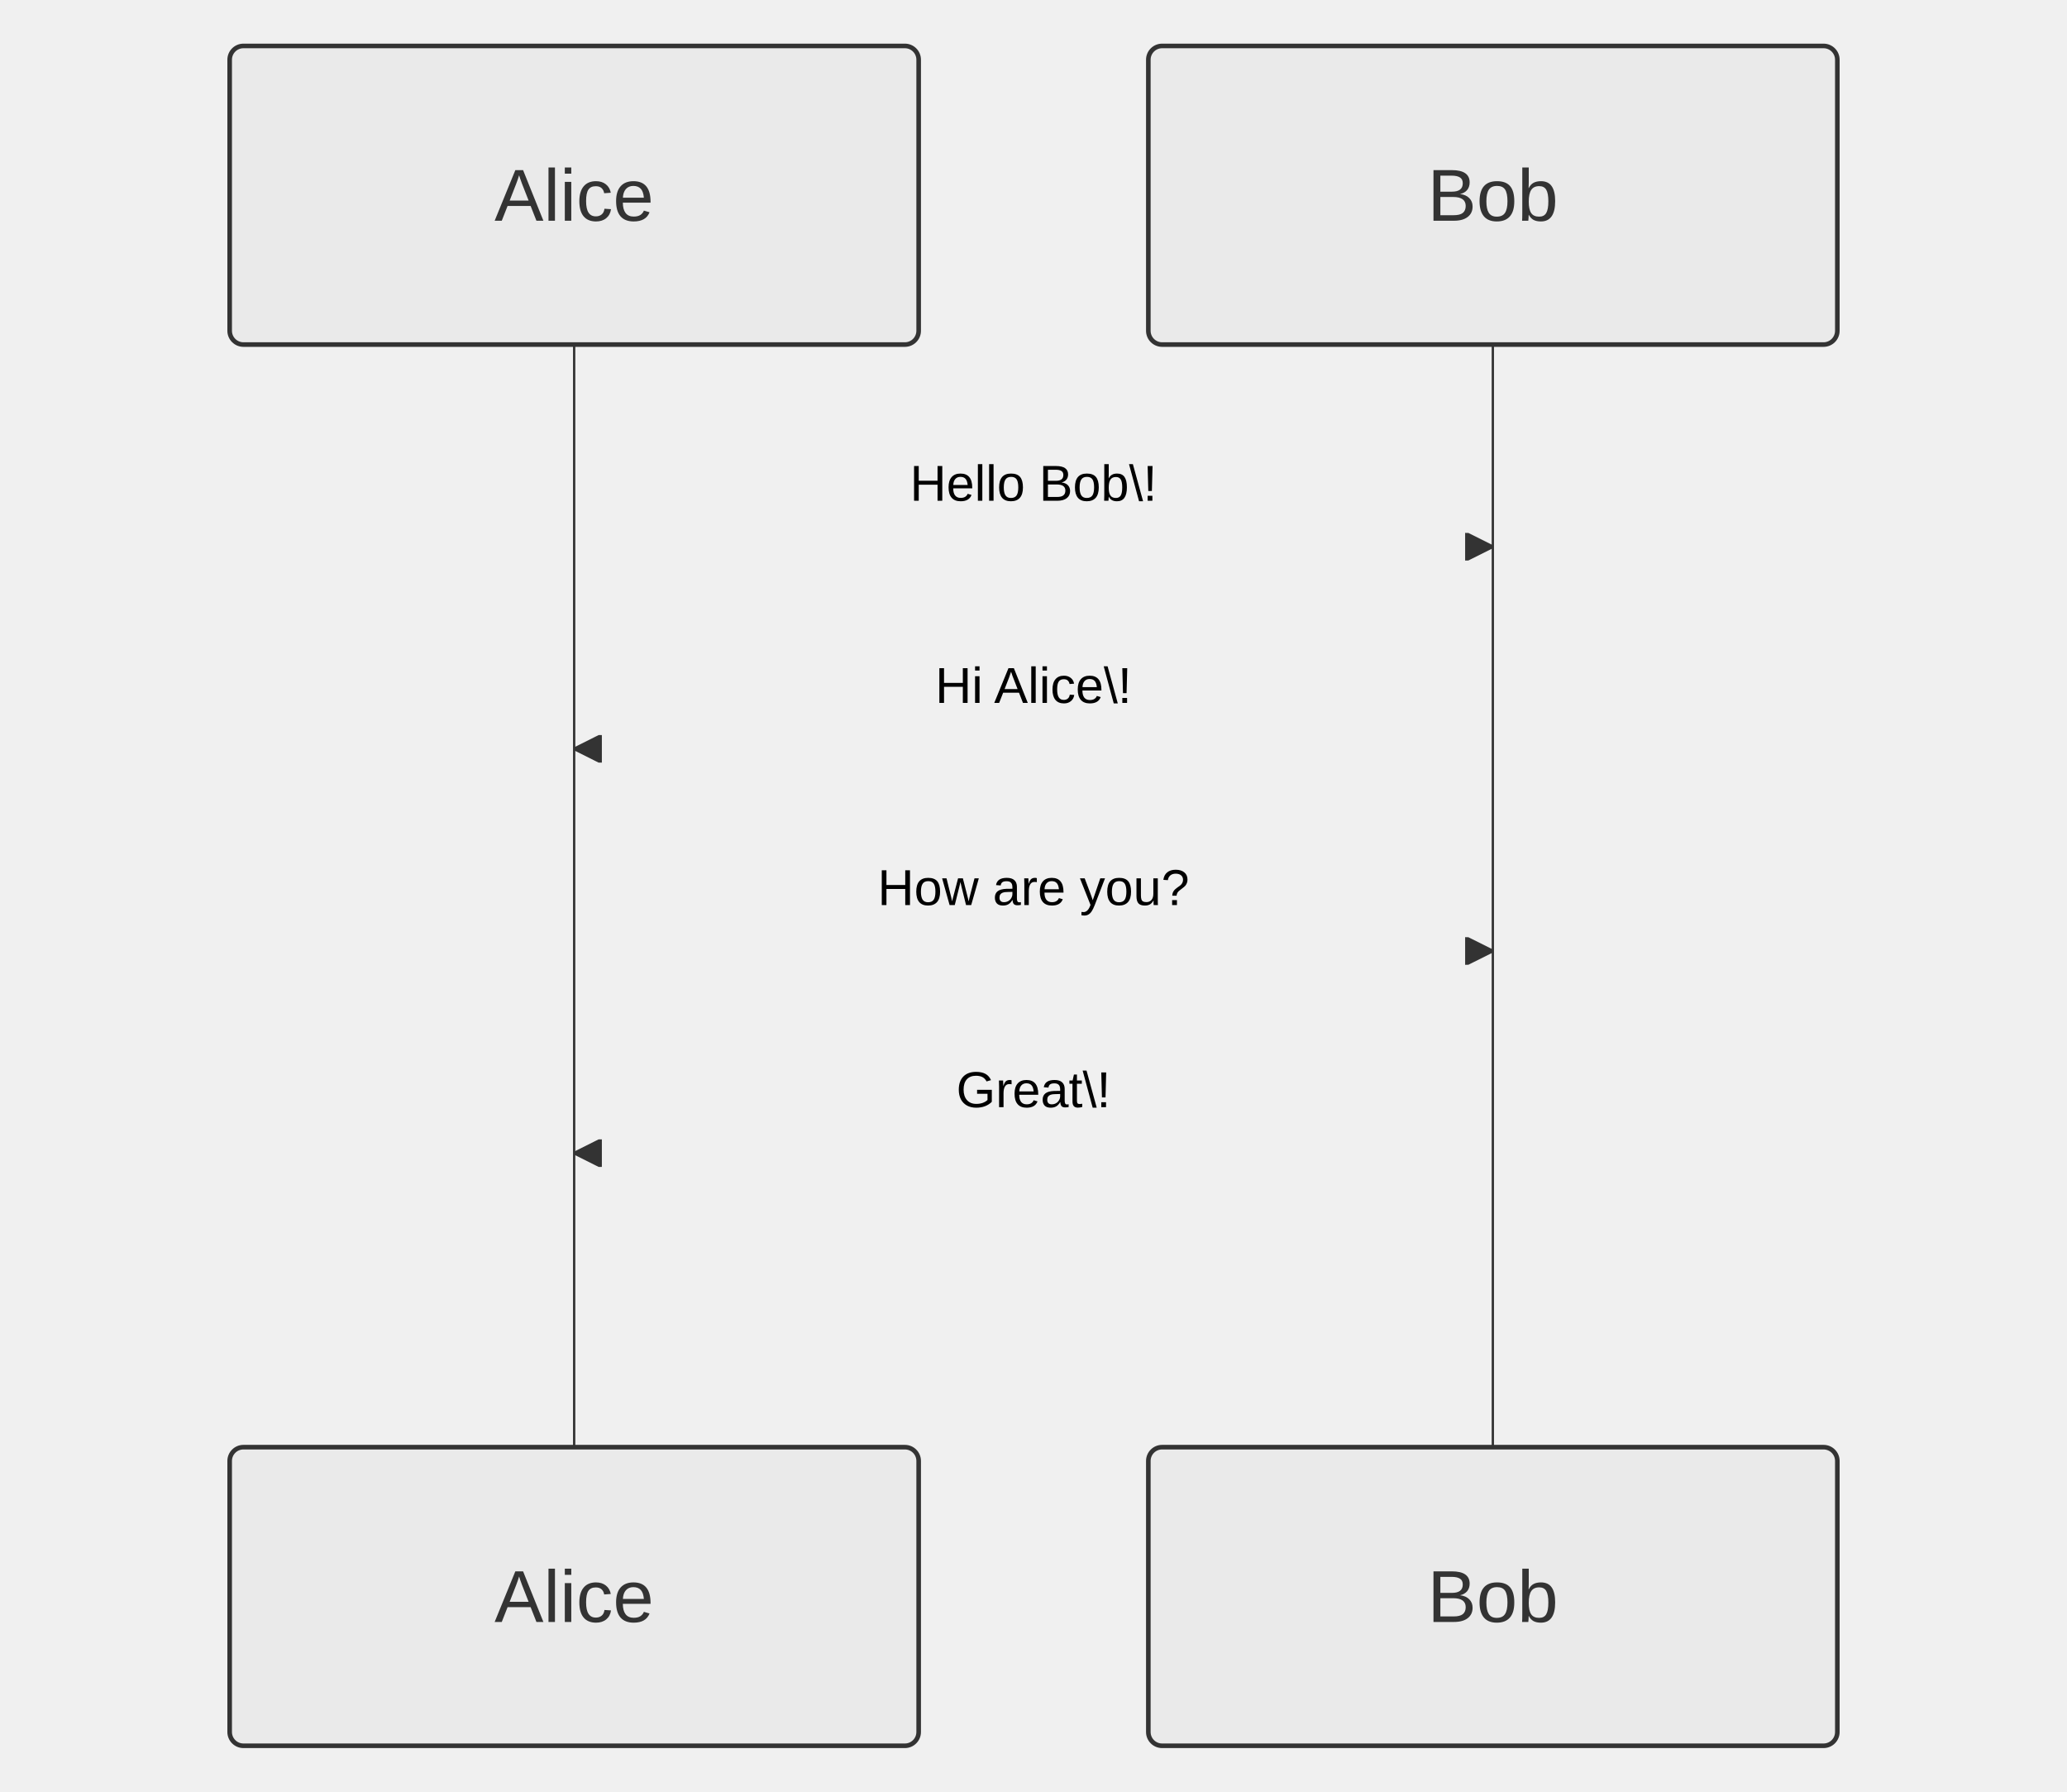
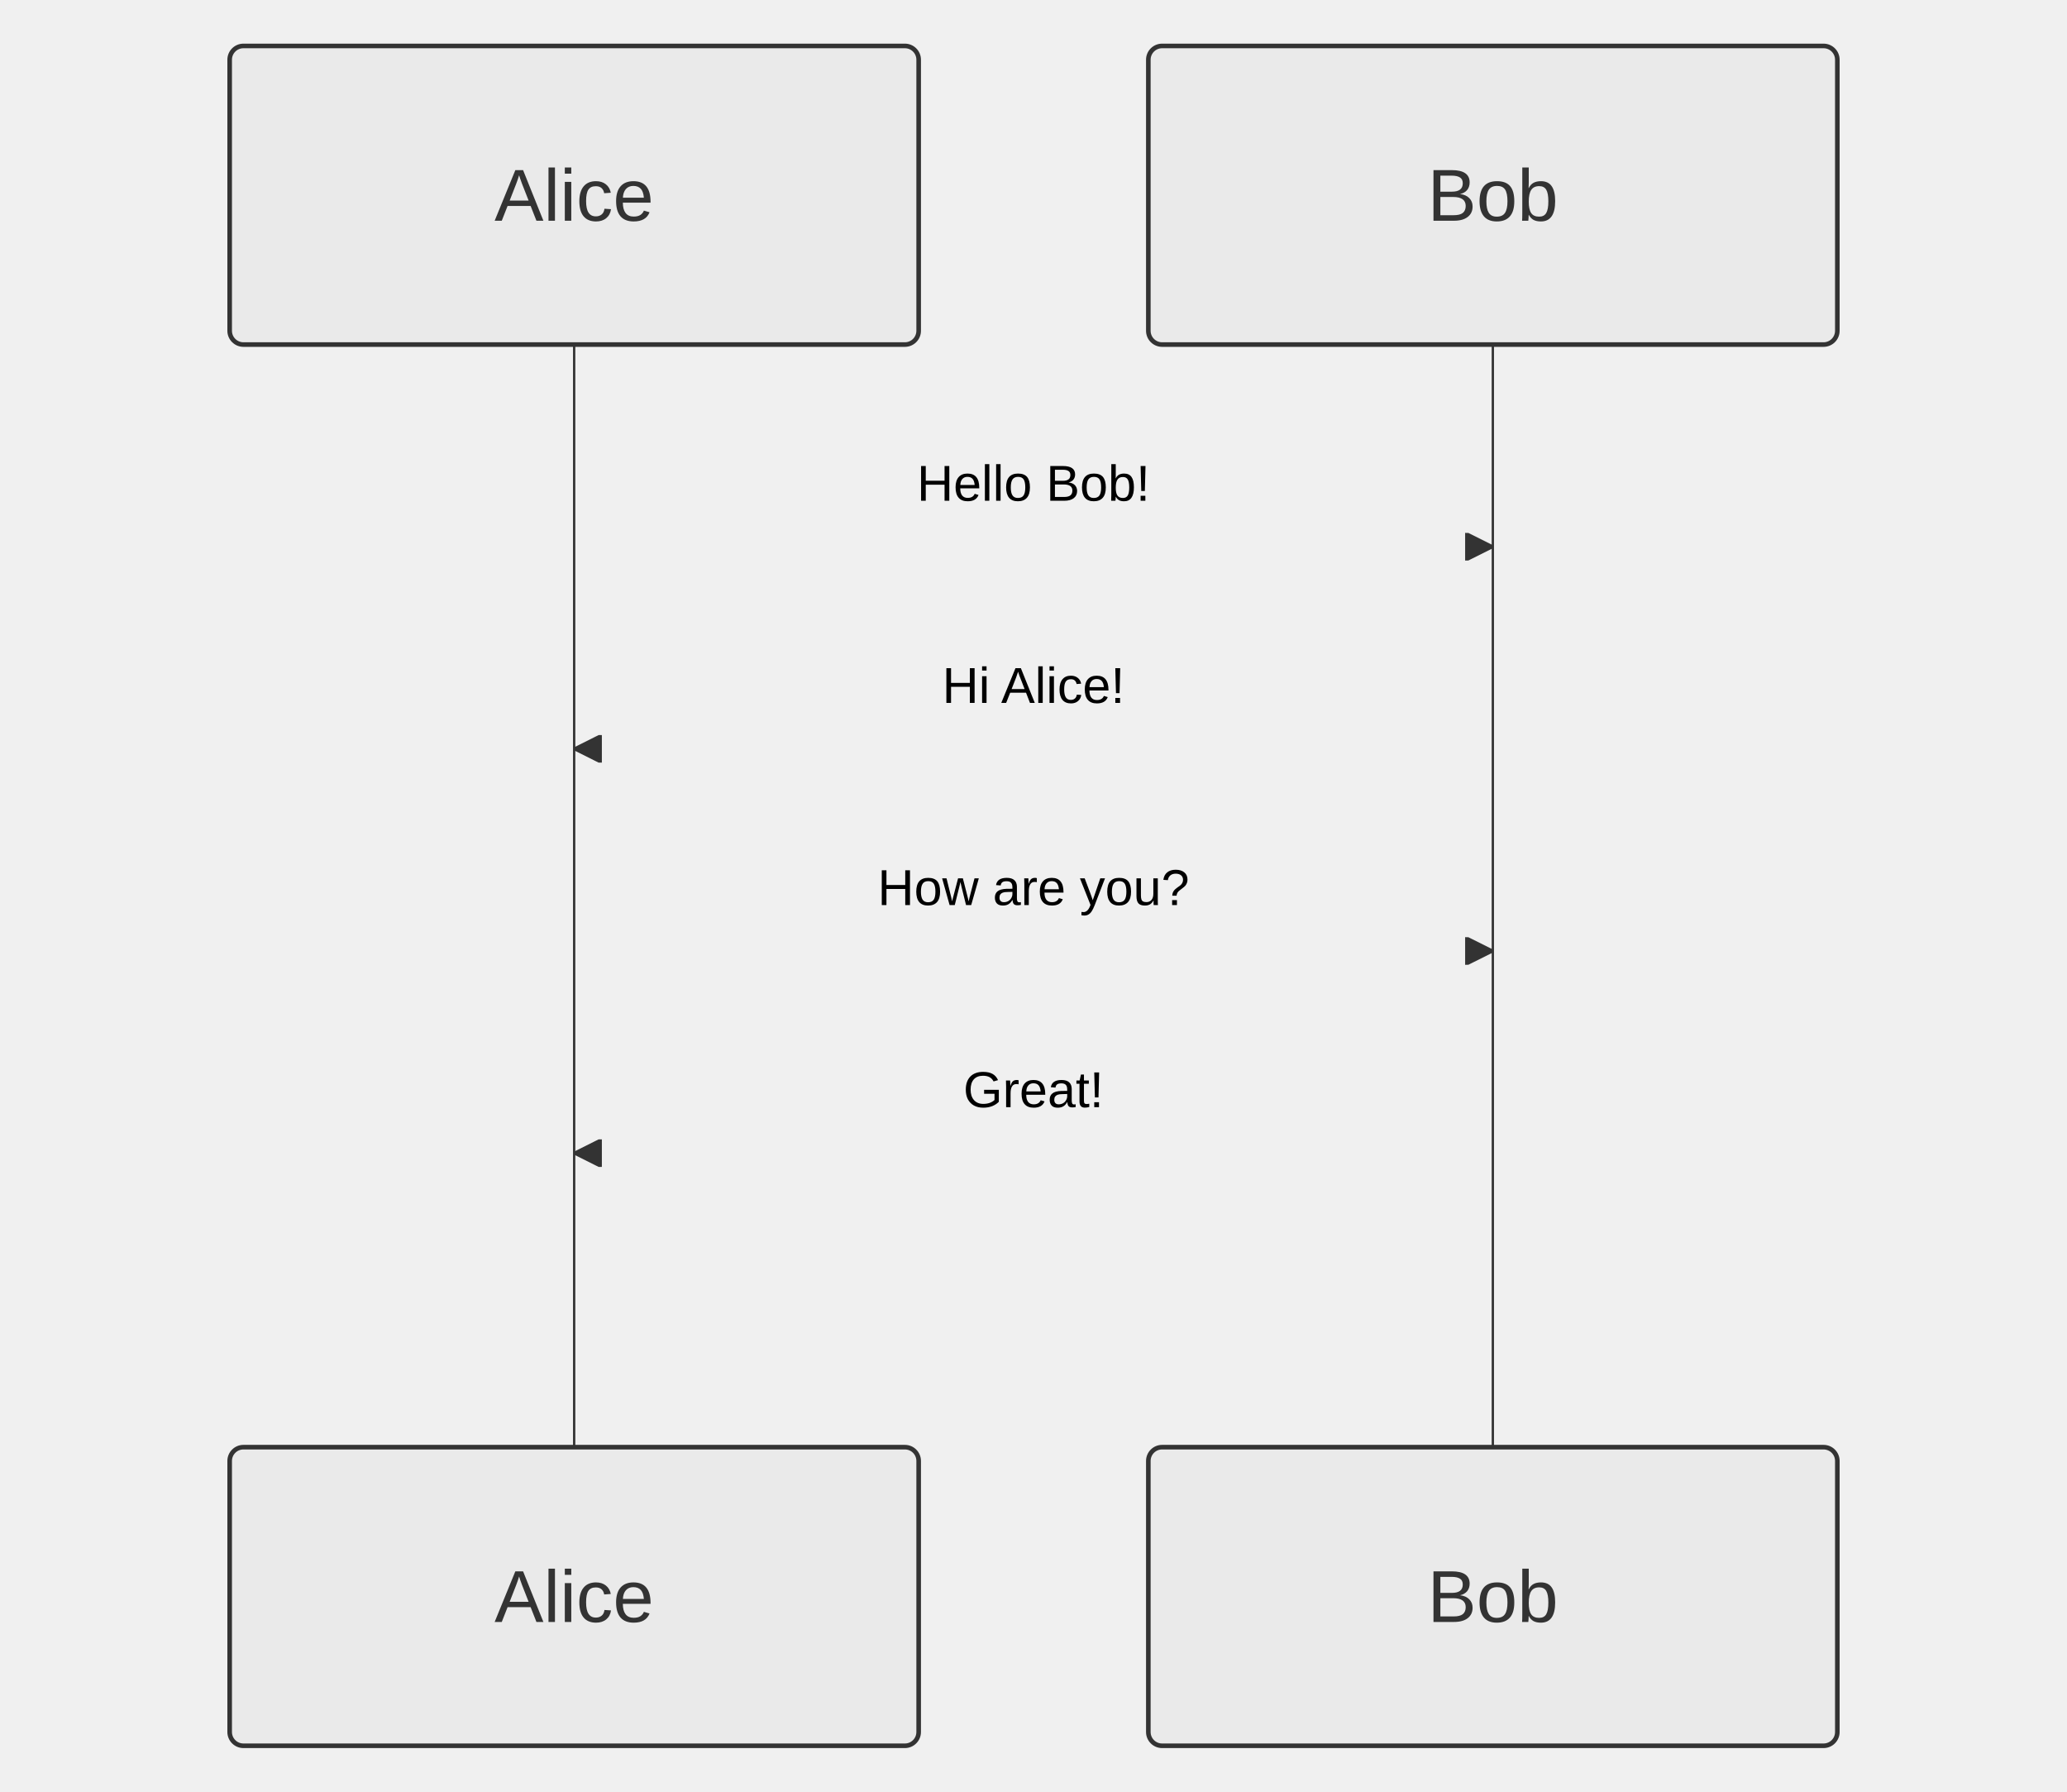
<svg xmlns="http://www.w3.org/2000/svg" width="450" height="390" viewBox="0 0 450 390" class="mermaid">
  <style>

.mermaid {
  font-family: trebuchet ms, verdana, arial, sans-serif;
  font-size: 16px;
}

.node rect,
.node polygon,
.node circle,
.node ellipse,
.node path {
  fill: #ECECFF;
  stroke: #9370DB;
  stroke-width: 1px;
}

.node line {
  stroke: #9370DB;
  stroke-width: 1px;
}

.node .label {
  fill: #333333;
}

.node text {
  fill: #333333;
  font-family: trebuchet ms, verdana, arial, sans-serif;
  font-size: 16px;
}

.edge-path {
  fill: none;
  stroke: #333333;
  stroke-width: 1px;
}

.edge-label {
  fill: #333333;
  font-family: trebuchet ms, verdana, arial, sans-serif;
  font-size: 12px;
}

.edge-label-bg {
  fill: #ffffff;
}

.subgraph {
  fill: #ffffde;
  stroke: #aaaa33;
  stroke-width: 1px;
}

.subgraph-title {
  fill: #333333;
  font-weight: bold;
}

.cluster rect {
  fill: #ffffde;
  stroke: #aaaa33;
  stroke-width: 1px;
  rx: 5px;
  ry: 5px;
}

.cluster-label {
  fill: #333333;
  font-family: trebuchet ms, verdana, arial, sans-serif;
  font-size: 16px;
  font-weight: bold;
}

marker path {
  fill: #333333;
  stroke: #333333;
}


.sequence-title {
  fill: #333333;
}

.actor {
  stroke: #9370DB;
  fill: #ECECFF;
}

.actor-box {
  stroke: #9370DB;
  fill: #ECECFF;
}

/* Actor text - no stroke (avoid outlined appearance) */
text.actor, text.actor &gt; tspan, text.actor-box, text.actor-label {
  fill: #333333;
  stroke: none;
}

.actor-line {
  stroke: #333333;
  stroke-width: 0.5px;
}

.messageLine0 {
  stroke-width: 1.5;
  stroke-dasharray: none;
  stroke: #333333;
}

.messageLine1 {
  stroke-width: 1.5;
  stroke-dasharray: 2, 2;
  stroke: #333333;
}

.messageText {
  fill: #333333;
  stroke: none;
}

.note {
  stroke: #aaaa33;
  fill: #FFFFCC;
}

.noteText, .noteText &gt; tspan {
  fill: #333333;
  stroke: none;
}

.activation {
  fill: #eaeaea;
  stroke: #333333;
}

.loopLine {
  stroke: #aaaa33;
}

.loopText {
  fill: #333333;
}

.labelBox {
  stroke: #aaaa33;
  fill: #fff5ad;
}

.sequence-marker-filled {
  fill: #333333;
  stroke: #333333;
}

.sequence-marker-open {
  fill: none;
  stroke: #333333;
}

  </style>
  <defs>
    <marker id="arrow-filled" viewBox="0 0 10 10" refX="10" refY="5" markerWidth="6" markerHeight="6" orient="auto">
      <path d="M 0 0 L 10 5 L 0 10 z" class="sequence-marker-filled" stroke-width="1" />
    </marker>
    <marker id="arrow-open" viewBox="0 0 10 10" refX="10" refY="5" markerWidth="6" markerHeight="6" orient="auto">
      <path d="M 0 0 L 10 5 L 0 10" class="sequence-marker-open" stroke-width="1" />
    </marker>
    <marker id="arrow-cross" viewBox="0 0 10 10" refX="5" refY="5" markerWidth="6" markerHeight="6" orient="auto">
      <line x1="0" y1="0" x2="10" y2="10" stroke-width="2" />
      <line x1="10" y1="0" x2="0" y2="10" stroke-width="2" />
    </marker>
  </defs>
  <g class="root">
    <g class="clusters">

    </g>
    <g class="edgePaths">

    </g>
    <g class="edgeLabels">

    </g>
    <g class="nodes">

    </g>
    <g class="actor">
      <rect x="50" y="10" width="150" height="65" rx="3" ry="3" class="activation actor actor-box" stroke="#666" stroke-width="1" />
-       <text x="125" y="42.5" class="actor actor-box" font-size="16" text-anchor="middle" dominant-baseline="central">Alice</text>
-     </g>
-     <line x1="125" y1="75" x2="125" y2="315" class="actor-line" stroke-width="0.5" stroke="#999" />
+       <text x="125" y="42.5" class="actor actor-box" text-anchor="middle" font-size="16" dominant-baseline="central">Alice</text>
+     </g>
+     <line x1="125" y1="75" x2="125" y2="315" class="actor-line" stroke="#999" stroke-width="0.5" />
    <g class="actor">
      <rect x="50" y="315" width="150" height="65" rx="3" ry="3" class="activation actor actor-box" stroke="#666" stroke-width="1" />
-       <text x="125" y="347.5" class="actor actor-box" font-size="16" dominant-baseline="central" text-anchor="middle">Alice</text>
+       <text x="125" y="347.5" class="actor actor-box" font-size="16" text-anchor="middle" dominant-baseline="central">Alice</text>
    </g>
    <g class="actor">
      <rect x="250" y="10" width="150" height="65" rx="3" ry="3" class="activation actor actor-box" stroke-width="1" stroke="#666" />
      <text x="325" y="42.5" class="actor actor-box" text-anchor="middle" dominant-baseline="central" font-size="16">Bob</text>
    </g>
    <line x1="325" y1="75" x2="325" y2="315" class="actor-line" stroke="#999" stroke-width="0.5" />
    <g class="actor">
-       <rect x="250" y="315" width="150" height="65" rx="3" ry="3" class="activation actor actor-box" stroke-width="1" stroke="#666" />
-       <text x="325" y="347.5" class="actor actor-box" font-size="16" dominant-baseline="central" text-anchor="middle">Bob</text>
+       <rect x="250" y="315" width="150" height="65" rx="3" ry="3" class="activation actor actor-box" stroke="#666" stroke-width="1" />
+       <text x="325" y="347.5" class="actor actor-box" dominant-baseline="central" text-anchor="middle" font-size="16">Bob</text>
    </g>
    <g class="message">
      <line x1="125" y1="119" x2="325" y2="119" class="message-line" stroke-width="1" marker-end="url(#arrow-filled)" />
-       <text x="225" y="109" class="message-label" font-size="11" text-anchor="middle">Hello Bob\!</text>
-     </g>
-     <g class="message">
-       <line x1="325" y1="163" x2="125" y2="163" class="message-line" stroke-width="1" stroke-dasharray="5,5" marker-end="url(#arrow-filled)" />
-       <text x="225" y="153" class="message-label" font-size="11" text-anchor="middle">Hi Alice\!</text>
+       <text x="225" y="109" class="message-label" text-anchor="middle" font-size="11">Hello Bob!</text>
+     </g>
+     <g class="message">
+       <line x1="325" y1="163" x2="125" y2="163" class="message-line" stroke-dasharray="5,5" marker-end="url(#arrow-filled)" stroke-width="1" />
+       <text x="225" y="153" class="message-label" text-anchor="middle" font-size="11">Hi Alice!</text>
    </g>
    <g class="message">
      <line x1="125" y1="207" x2="325" y2="207" class="message-line" stroke-width="1" marker-end="url(#arrow-filled)" />
      <text x="225" y="197" class="message-label" font-size="11" text-anchor="middle">How are you?</text>
    </g>
    <g class="message">
-       <line x1="325" y1="251" x2="125" y2="251" class="message-line" stroke-width="1" marker-end="url(#arrow-filled)" stroke-dasharray="5,5" />
-       <text x="225" y="241" class="message-label" text-anchor="middle" font-size="11">Great\!</text>
+       <line x1="325" y1="251" x2="125" y2="251" class="message-line" stroke-dasharray="5,5" marker-end="url(#arrow-filled)" stroke-width="1" />
+       <text x="225" y="241" class="message-label" text-anchor="middle" font-size="11">Great!</text>
    </g>
  </g>
</svg>
